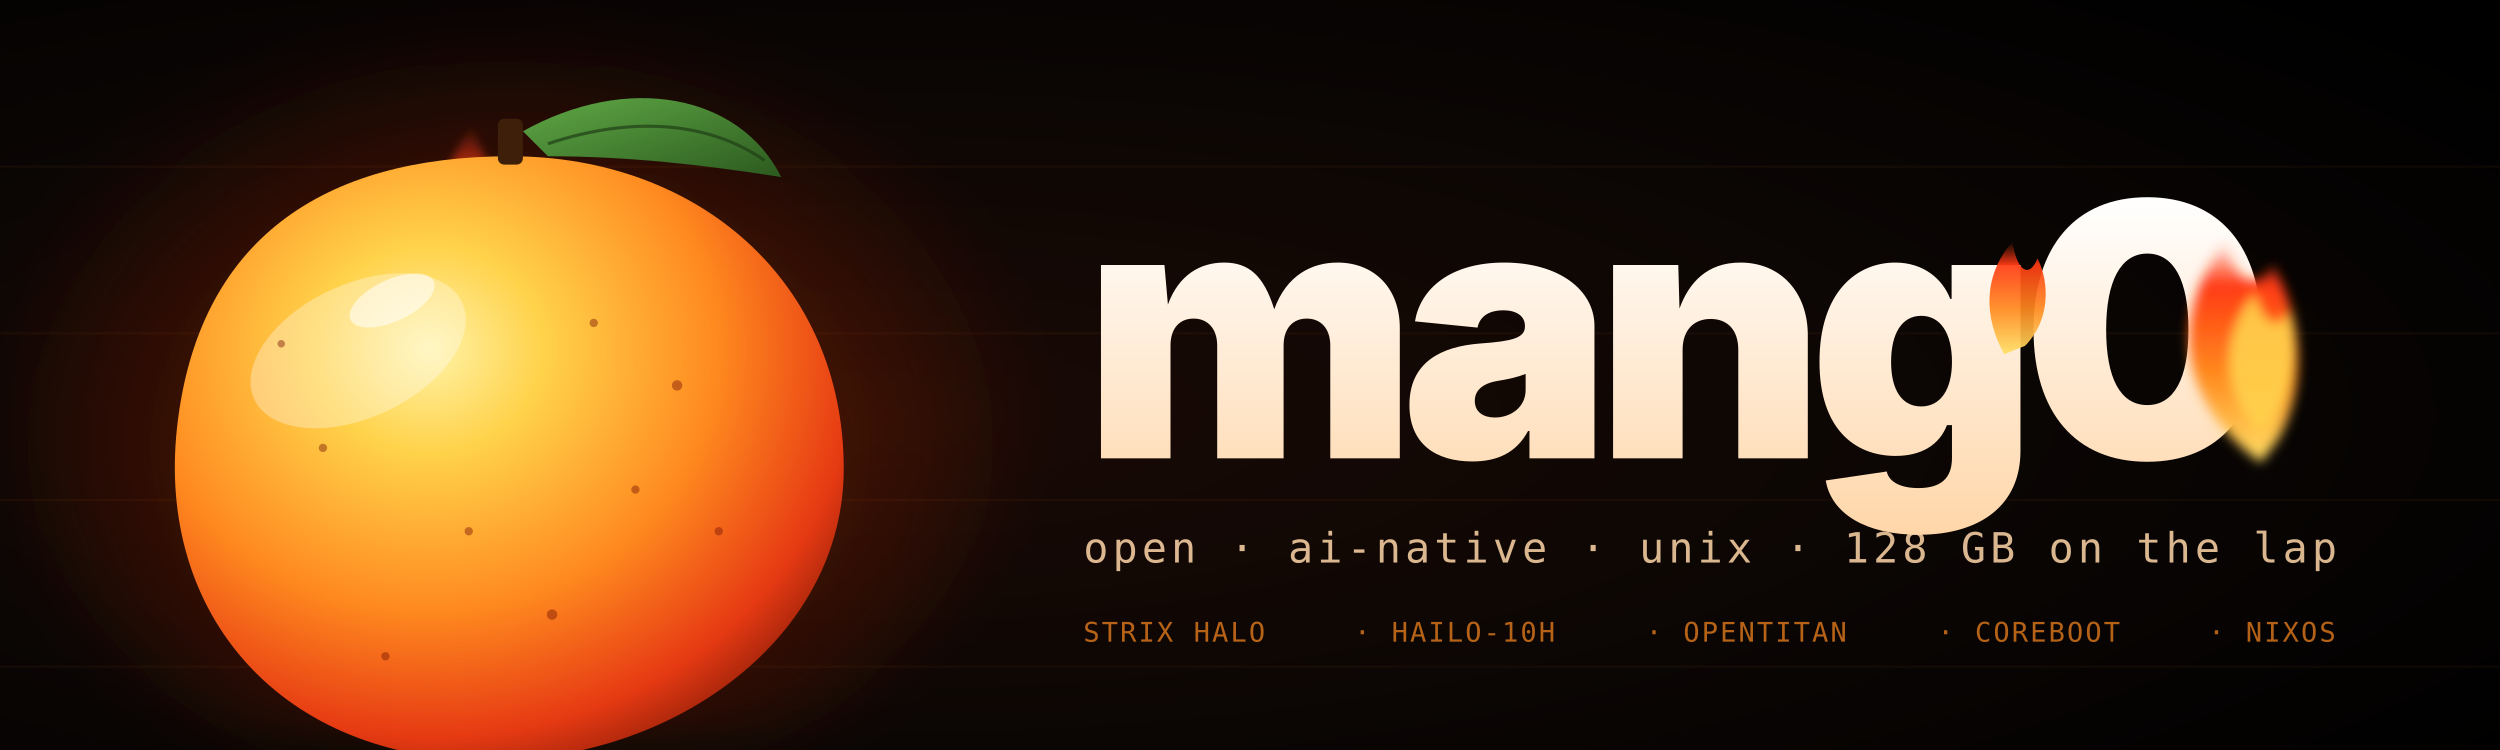
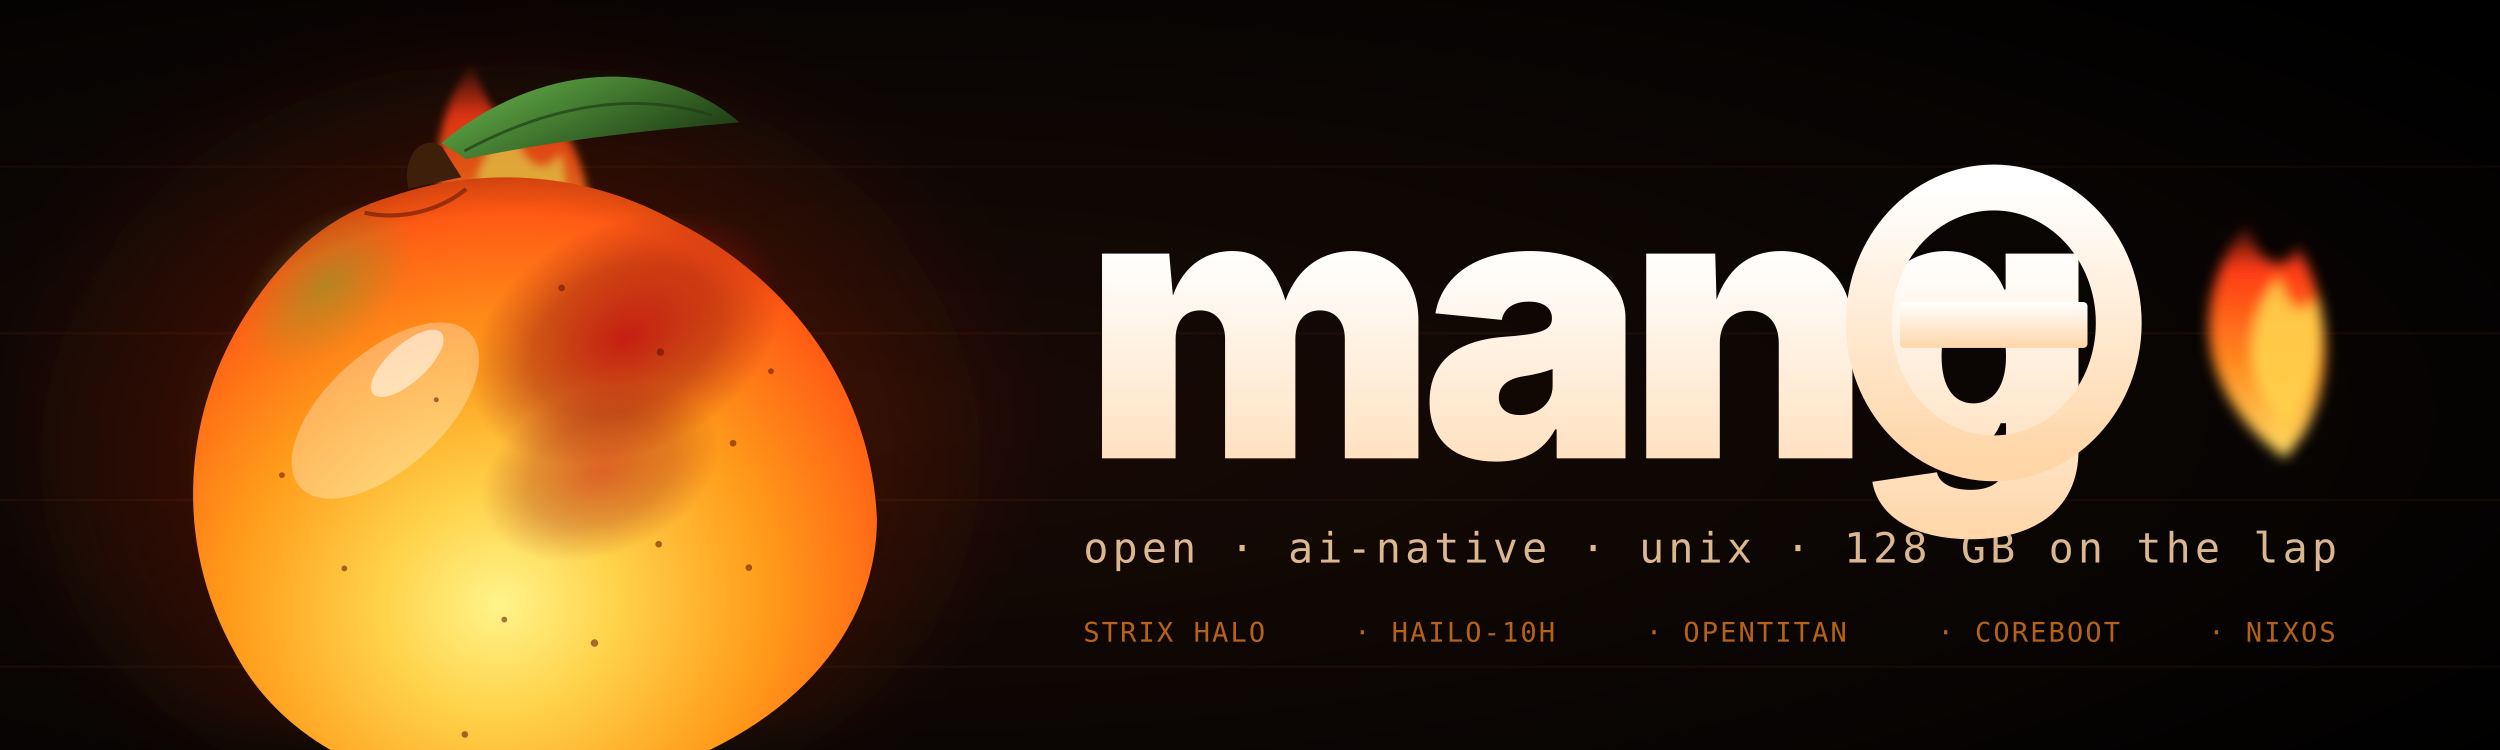
<svg xmlns="http://www.w3.org/2000/svg" viewBox="0 0 1200 360" role="img" aria-label="mang0 — open AI-native UNIX laptop">
  <defs>
    <radialGradient id="bg" cx="35%" cy="55%" r="80%">
      <stop offset="0%" stop-color="#1a0a05" />
      <stop offset="55%" stop-color="#0b0604" />
      <stop offset="100%" stop-color="#000000" />
    </radialGradient>
-     <radialGradient id="mango" cx="38%" cy="32%" r="78%">
-       <stop offset="0%" stop-color="#fff3a8" />
+     <radialGradient id="mangoBody" cx="42%" cy="68%" r="80%">
+       <stop offset="0%" stop-color="#fff48a" />
      <stop offset="22%" stop-color="#ffd24a" />
-       <stop offset="55%" stop-color="#ff8a1f" />
-       <stop offset="82%" stop-color="#e63a13" />
+       <stop offset="50%" stop-color="#ff9b1a" />
+       <stop offset="78%" stop-color="#ff5a14" />
      <stop offset="100%" stop-color="#7a1605" />
    </radialGradient>
-     <radialGradient id="glow" cx="50%" cy="55%" r="55%">
-       <stop offset="0%" stop-color="#ff8a1f" stop-opacity="0.65" />
-       <stop offset="55%" stop-color="#ff3a13" stop-opacity="0.18" />
+     <radialGradient id="blush" cx="50%" cy="50%" r="50%">
+       <stop offset="0%" stop-color="#c11212" stop-opacity="0.9" />
+       <stop offset="60%" stop-color="#a01510" stop-opacity="0.5" />
+       <stop offset="100%" stop-color="#a01510" stop-opacity="0" />
+     </radialGradient>
+     <radialGradient id="greenTinge" cx="50%" cy="50%" r="50%">
+       <stop offset="0%" stop-color="#7a9c2a" stop-opacity="0.55" />
+       <stop offset="100%" stop-color="#7a9c2a" stop-opacity="0" />
+     </radialGradient>
+     <radialGradient id="ambient" cx="50%" cy="55%" r="55%">
+       <stop offset="0%" stop-color="#ff8a1f" stop-opacity="0.55" />
+       <stop offset="55%" stop-color="#ff3a13" stop-opacity="0.15" />
      <stop offset="100%" stop-color="#ff3a13" stop-opacity="0" />
    </radialGradient>
    <linearGradient id="leaf" x1="0%" y1="0%" x2="100%" y2="100%">
      <stop offset="0%" stop-color="#5fa845" />
-       <stop offset="100%" stop-color="#2c5a1f" />
+       <stop offset="100%" stop-color="#1f3f15" />
    </linearGradient>
    <linearGradient id="flame" x1="0%" y1="100%" x2="0%" y2="0%">
      <stop offset="0%" stop-color="#ffe066" />
      <stop offset="40%" stop-color="#ff8a1f" />
      <stop offset="80%" stop-color="#ff3a13" />
      <stop offset="100%" stop-color="#ff3a13" stop-opacity="0" />
    </linearGradient>
    <linearGradient id="wordmark" x1="0%" y1="0%" x2="0%" y2="100%">
      <stop offset="0%" stop-color="#ffffff" />
      <stop offset="100%" stop-color="#ffd6a8" />
    </linearGradient>
    <filter id="soft" x="-30%" y="-30%" width="160%" height="160%">
      <feGaussianBlur stdDeviation="14" />
    </filter>
    <filter id="heat" x="-20%" y="-20%" width="140%" height="140%">
      <feGaussianBlur stdDeviation="2" />
    </filter>
  </defs>
  <rect width="1200" height="360" fill="url(#bg)" />
  <g opacity="0.05">
-     <line x1="0" y1="80" x2="1200" y2="80" stroke="#ff8a1f" stroke-width="1" />
-     <line x1="0" y1="160" x2="1200" y2="160" stroke="#ff8a1f" stroke-width="1" />
-     <line x1="0" y1="240" x2="1200" y2="240" stroke="#ff8a1f" stroke-width="1" />
-     <line x1="0" y1="320" x2="1200" y2="320" stroke="#ff8a1f" stroke-width="1" />
+     <line x1="0" y1="80" x2="1200" y2="80" stroke="#ff8a1f" />
+     <line x1="0" y1="160" x2="1200" y2="160" stroke="#ff8a1f" />
+     <line x1="0" y1="240" x2="1200" y2="240" stroke="#ff8a1f" />
+     <line x1="0" y1="320" x2="1200" y2="320" stroke="#ff8a1f" />
  </g>
-   <ellipse cx="245" cy="195" rx="240" ry="190" fill="url(#glow)" filter="url(#soft)" />
-   <g transform="translate(245 60)" opacity="0.85" filter="url(#heat)">
-     <path d="M 0 130              C -36 90, -48 40, -18 0              C -10 30, 6 40, 18 22              C 36 42, 48 80, 28 120              Z" fill="url(#flame)" />
-     <path d="M -8 110              C -22 80, -22 50, 0 30              C 6 50, 16 56, 24 44              C 30 70, 22 96, 8 116              Z" fill="#ffd24a" opacity="0.85" />
+   <ellipse cx="245" cy="200" rx="240" ry="200" fill="url(#ambient)" filter="url(#soft)" />
+   <g transform="translate(245 30)" opacity="0.85" filter="url(#heat)">
+     <path d="M 0 130              C -36 90, -48 40, -18 0              C -10 30, 6 40, 18 22              C 36 42, 48 80, 28 120 Z" fill="url(#flame)" />
+     <path d="M -8 110              C -22 80, -22 50, 0 30              C 6 50, 16 56, 24 44              C 30 70, 22 96, 8 116 Z" fill="#ffd24a" opacity="0.85" />
  </g>
-   <g transform="translate(245 195)">
-     <path d="M 0 -120              C 90 -120, 160 -60, 160 30              C 160 110, 80 170, -10 170              C -110 170, -170 100, -160 10              C -150 -80, -90 -120, 0 -120 Z" fill="url(#mango)" />
-     <ellipse cx="-55" cy="-55" rx="55" ry="32" fill="#fff" opacity="0.32" transform="rotate(-25)" />
-     <ellipse cx="-30" cy="-70" rx="22" ry="10" fill="#fff" opacity="0.55" transform="rotate(-25)" />
-     <g fill="#7a1605" opacity="0.45">
-       <circle cx="40" cy="-40" r="2" />
-       <circle cx="80" cy="-10" r="2.5" />
-       <circle cx="60" cy="40" r="2" />
-       <circle cx="-20" cy="60" r="2" />
-       <circle cx="20" cy="100" r="2.5" />
-       <circle cx="-90" cy="20" r="2" />
-       <circle cx="-110" cy="-30" r="1.8" />
-       <circle cx="100" cy="60" r="2" />
-       <circle cx="-60" cy="120" r="2" />
+   <g transform="translate(245 215) rotate(-12)">
+     <path d="       M -30 -130       C  10 -135,  60 -125,  100 -90       C 150 -50, 175  10, 165  70       C 152 130,  92 165,   18 168       C -60 170, -132 132, -150  68       C -168  10, -150 -50, -110 -90       C  -85 -115, -60 -128, -30 -130       Z" fill="url(#mangoBody)" />
+     <ellipse cx="65" cy="-40" rx="80" ry="55" fill="url(#blush)" transform="rotate(-15 65 -40)" />
+     <ellipse cx="40" cy="20" rx="60" ry="40" fill="url(#blush)" opacity="0.6" transform="rotate(-10 40 20)" />
+     <ellipse cx="-70" cy="-95" rx="50" ry="30" fill="url(#greenTinge)" transform="rotate(-30 -70 -95)" />
+     <ellipse cx="-55" cy="-30" rx="55" ry="28" fill="#fff" opacity="0.30" transform="rotate(-30 -55 -30)" />
+     <ellipse cx="-40" cy="-50" rx="22" ry="9" fill="#fff" opacity="0.55" transform="rotate(-30 -40 -50)" />
+     <g fill="#5a1004" opacity="0.55">
+       <circle cx="40" cy="-70" r="1.6" />
+       <circle cx="80" cy="-30" r="1.8" />
+       <circle cx="105" cy="20" r="1.6" />
+       <circle cx="60" cy="60" r="1.6" />
+       <circle cx="20" cy="100" r="1.8" />
+       <circle cx="-20" cy="80" r="1.4" />
+       <circle cx="-90" cy="40" r="1.4" />
+       <circle cx="-110" cy="-10" r="1.4" />
+       <circle cx="100" cy="80" r="1.6" />
+       <circle cx="-50" cy="130" r="1.6" />
+       <circle cx="130" cy="-10" r="1.4" />
+       <circle cx="-30" cy="-30" r="1.2" />
    </g>
-     <rect x="-6" y="-138" width="12" height="22" rx="3" fill="#3d1f0a" />
-     <path d="M 6 -132              C 56 -160, 110 -150, 130 -110              C 92 -116, 56 -120, 18 -120 Z" fill="url(#leaf)" />
-     <path d="M 18 -126              C 60 -140, 96 -136, 122 -118" fill="none" stroke="#1f3f15" stroke-width="1.5" opacity="0.7" />
+     <path d="M -45 -125 C -30 -118, -10 -118, 5 -126" stroke="#5a1004" stroke-width="2" fill="none" opacity="0.55" />
+     <path d="M -22 -132 C -22 -150, -8 -156, -2 -148 L 4 -132 Z" fill="#3d1f0a" />
+     <path d="M -2 -150              C 50 -178, 110 -170, 140 -130              C 92 -136, 50 -140, 8 -140 Z" fill="url(#leaf)" />
+     <path d="M 8 -144 C 56 -158, 96 -154, 128 -136" fill="none" stroke="#1f3f15" stroke-width="1.4" opacity="0.7" />
  </g>
  <g transform="translate(520 220)">
-     <text font-family="'SF Pro Display', 'Inter', 'Helvetica Neue', system-ui, sans-serif" font-weight="900" font-size="170" letter-spacing="-8" fill="url(#wordmark)">mang0</text>
-     <g transform="translate(442 -88)" opacity="0.92">
-       <path d="M 0 38                C -10 20, -10 0, 4 -16                C 6 -2, 12 2, 16 -8                C 22 4, 22 22, 10 34                Z" fill="url(#flame)" />
+     <text font-family="'SF Pro Display', 'Inter', 'Helvetica Neue', system-ui, sans-serif" font-weight="900" font-size="180" letter-spacing="-8" fill="url(#wordmark)">mang</text>
+     <g transform="translate(372 -130)">
+       <ellipse cx="65" cy="65" rx="60" ry="65" fill="none" stroke="url(#wordmark)" stroke-width="22" />
+       <rect x="20" y="55" width="90" height="22" rx="2" fill="url(#wordmark)" />
    </g>
-     <g transform="translate(540 -110) scale(1.4)" filter="url(#heat)">
-       <path d="M 18 80                C -10 60, -14 30, 6 4                C 8 18, 18 22, 22 12                C 30 26, 36 50, 24 72                Z" fill="url(#flame)" />
-       <path d="M 18 70                C 4 56, 4 36, 16 22                C 18 32, 24 36, 28 28                C 32 42, 28 58, 20 68                Z" fill="#ffd24a" opacity="0.9" />
+     <g transform="translate(550 -120) scale(1.5)" filter="url(#heat)">
+       <path d="M 18 80                C -10 60, -14 30, 6 4                C 8 18, 18 22, 22 12                C 30 26, 36 50, 24 72 Z" fill="url(#flame)" />
+       <path d="M 18 70                C 4 56, 4 36, 16 22                C 18 32, 24 36, 28 28                C 32 42, 28 58, 20 68 Z" fill="#ffd24a" opacity="0.9" />
    </g>
  </g>
  <text x="520" y="270" font-family="'JetBrains Mono', 'IBM Plex Mono', ui-monospace, monospace" font-size="20" font-weight="500" letter-spacing="2" fill="#ffd6a8" opacity="0.85">
    open · ai-native · unix · 128 GB on the lap
  </text>
  <g transform="translate(520 308)" font-family="'JetBrains Mono', ui-monospace, monospace" font-size="13" fill="#ff8a1f" opacity="0.7" letter-spacing="1">
    <text>STRIX HALO</text>
    <text x="130">·</text>
    <text x="148">HAILO-10H</text>
    <text x="270">·</text>
    <text x="288">OPENTITAN</text>
    <text x="410">·</text>
    <text x="428">COREBOOT</text>
    <text x="540">·</text>
    <text x="558">NIXOS</text>
  </g>
</svg>
